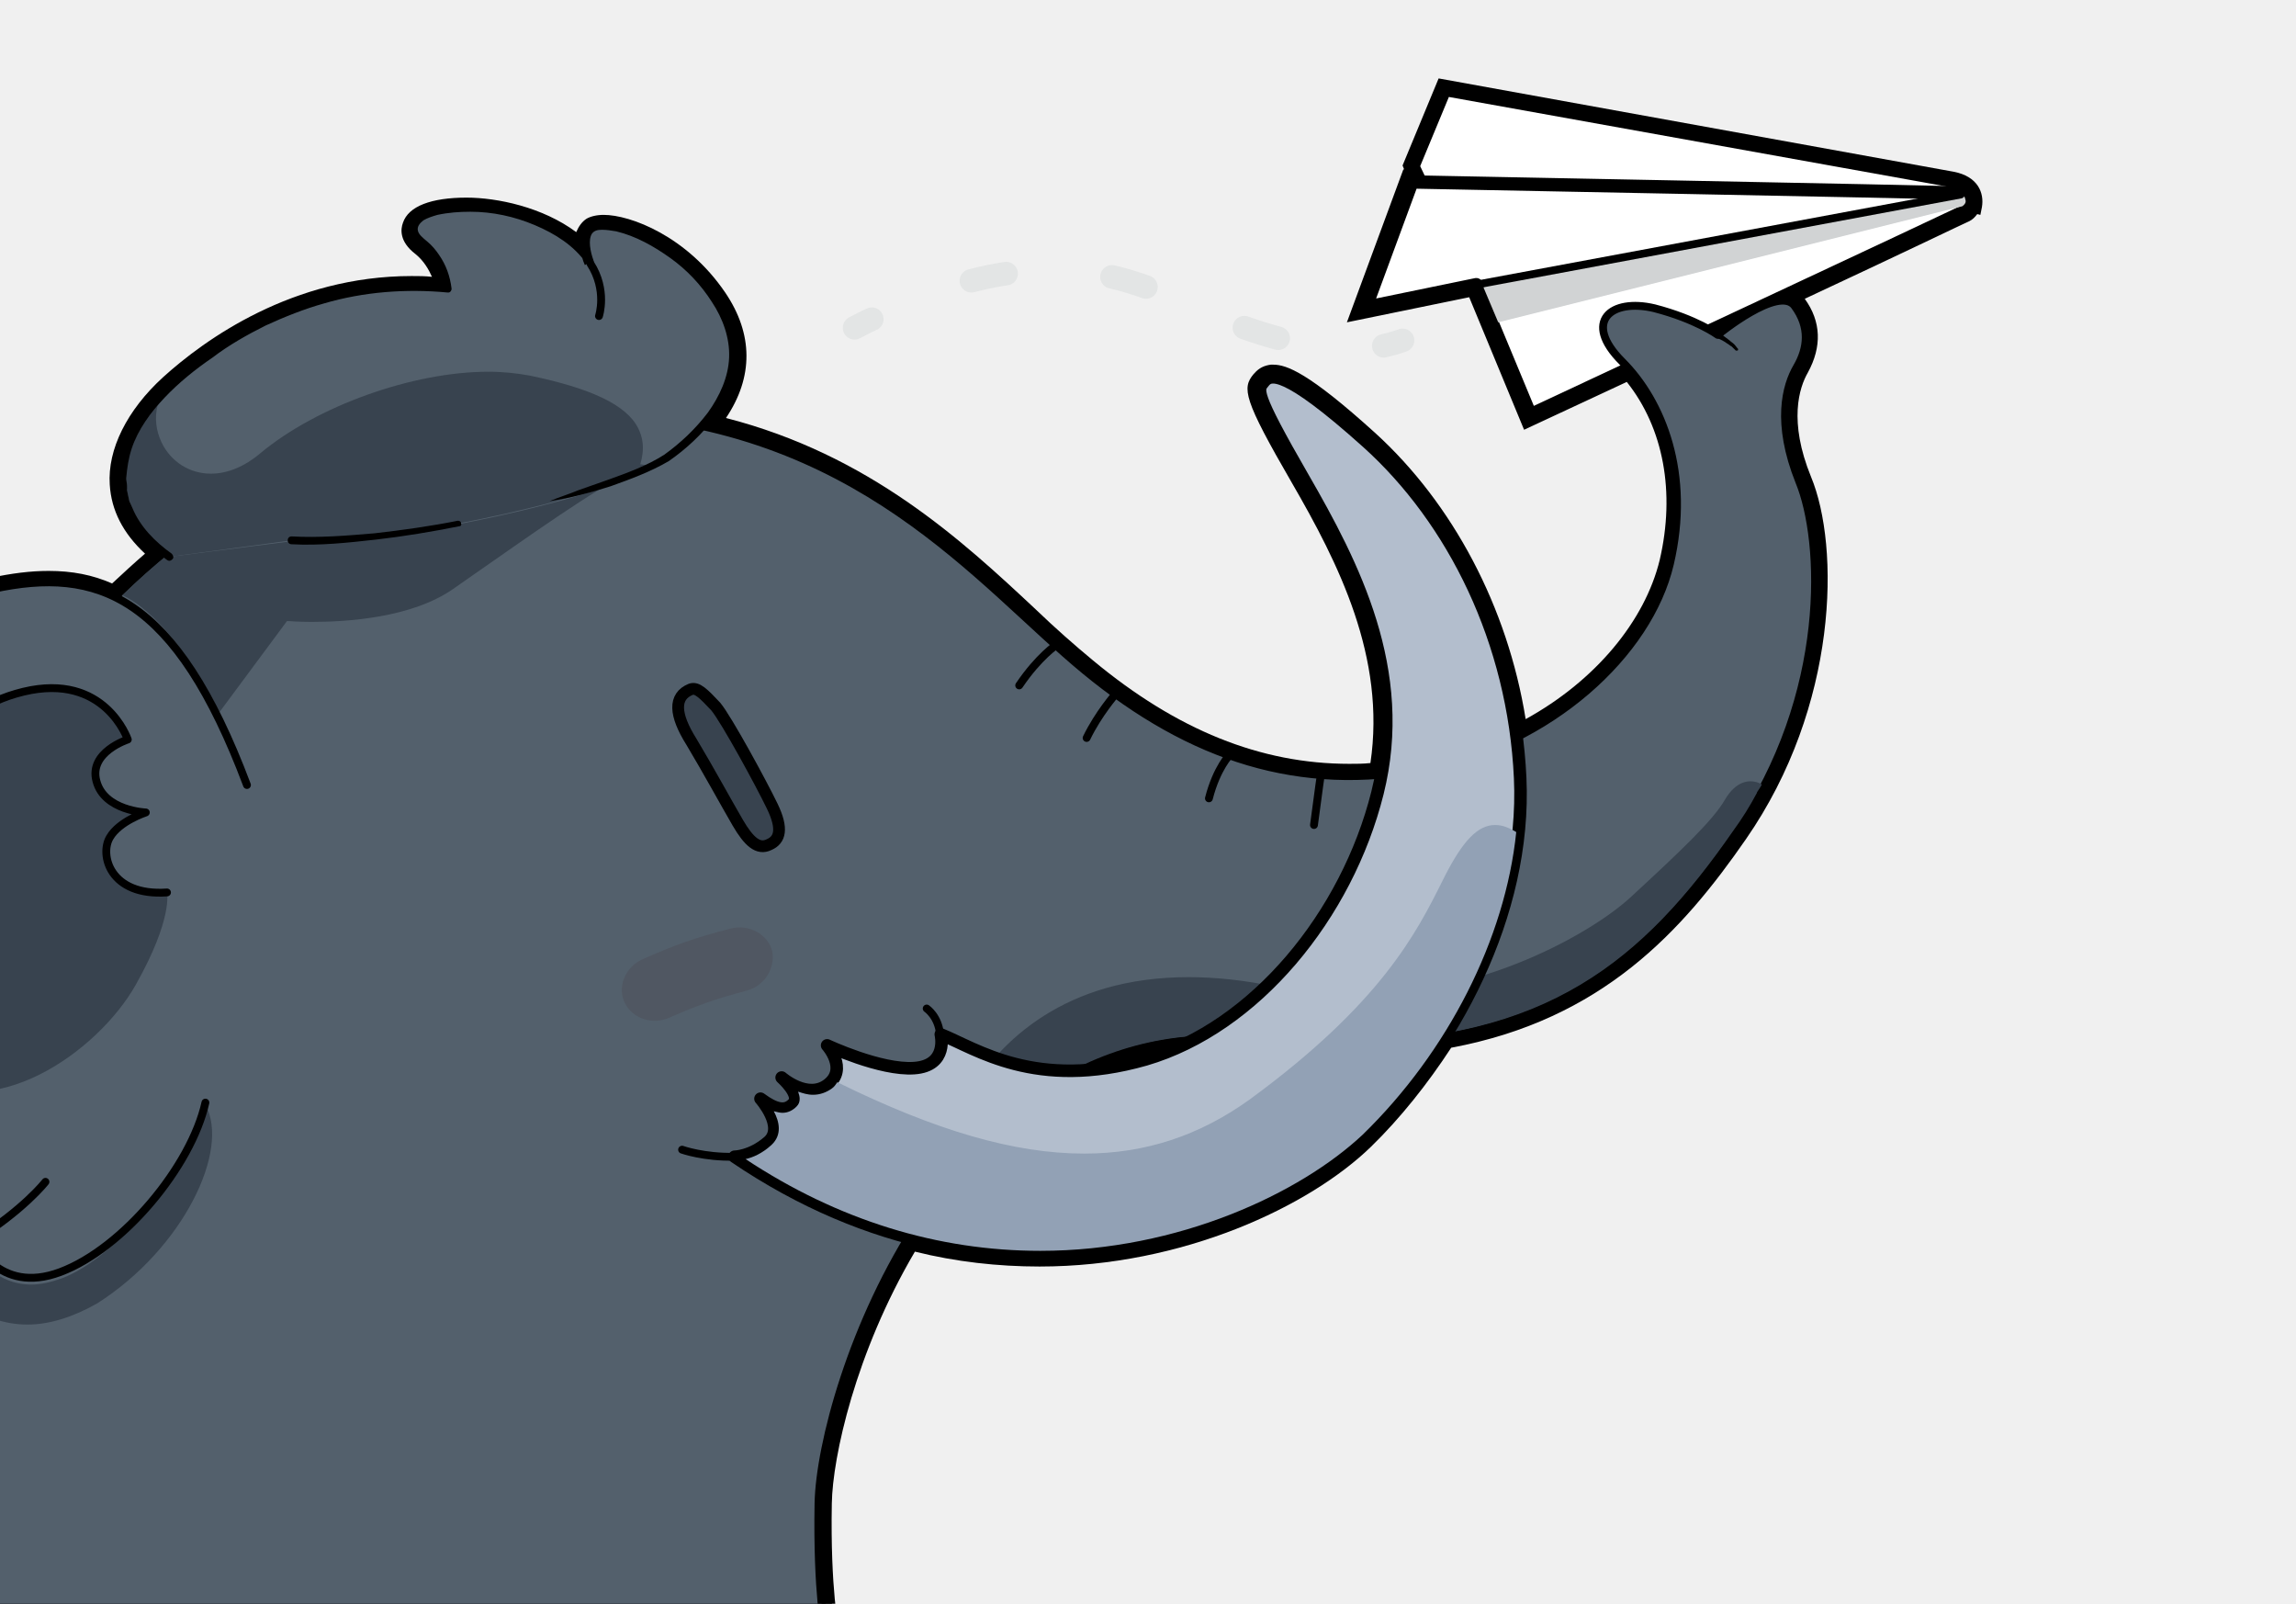
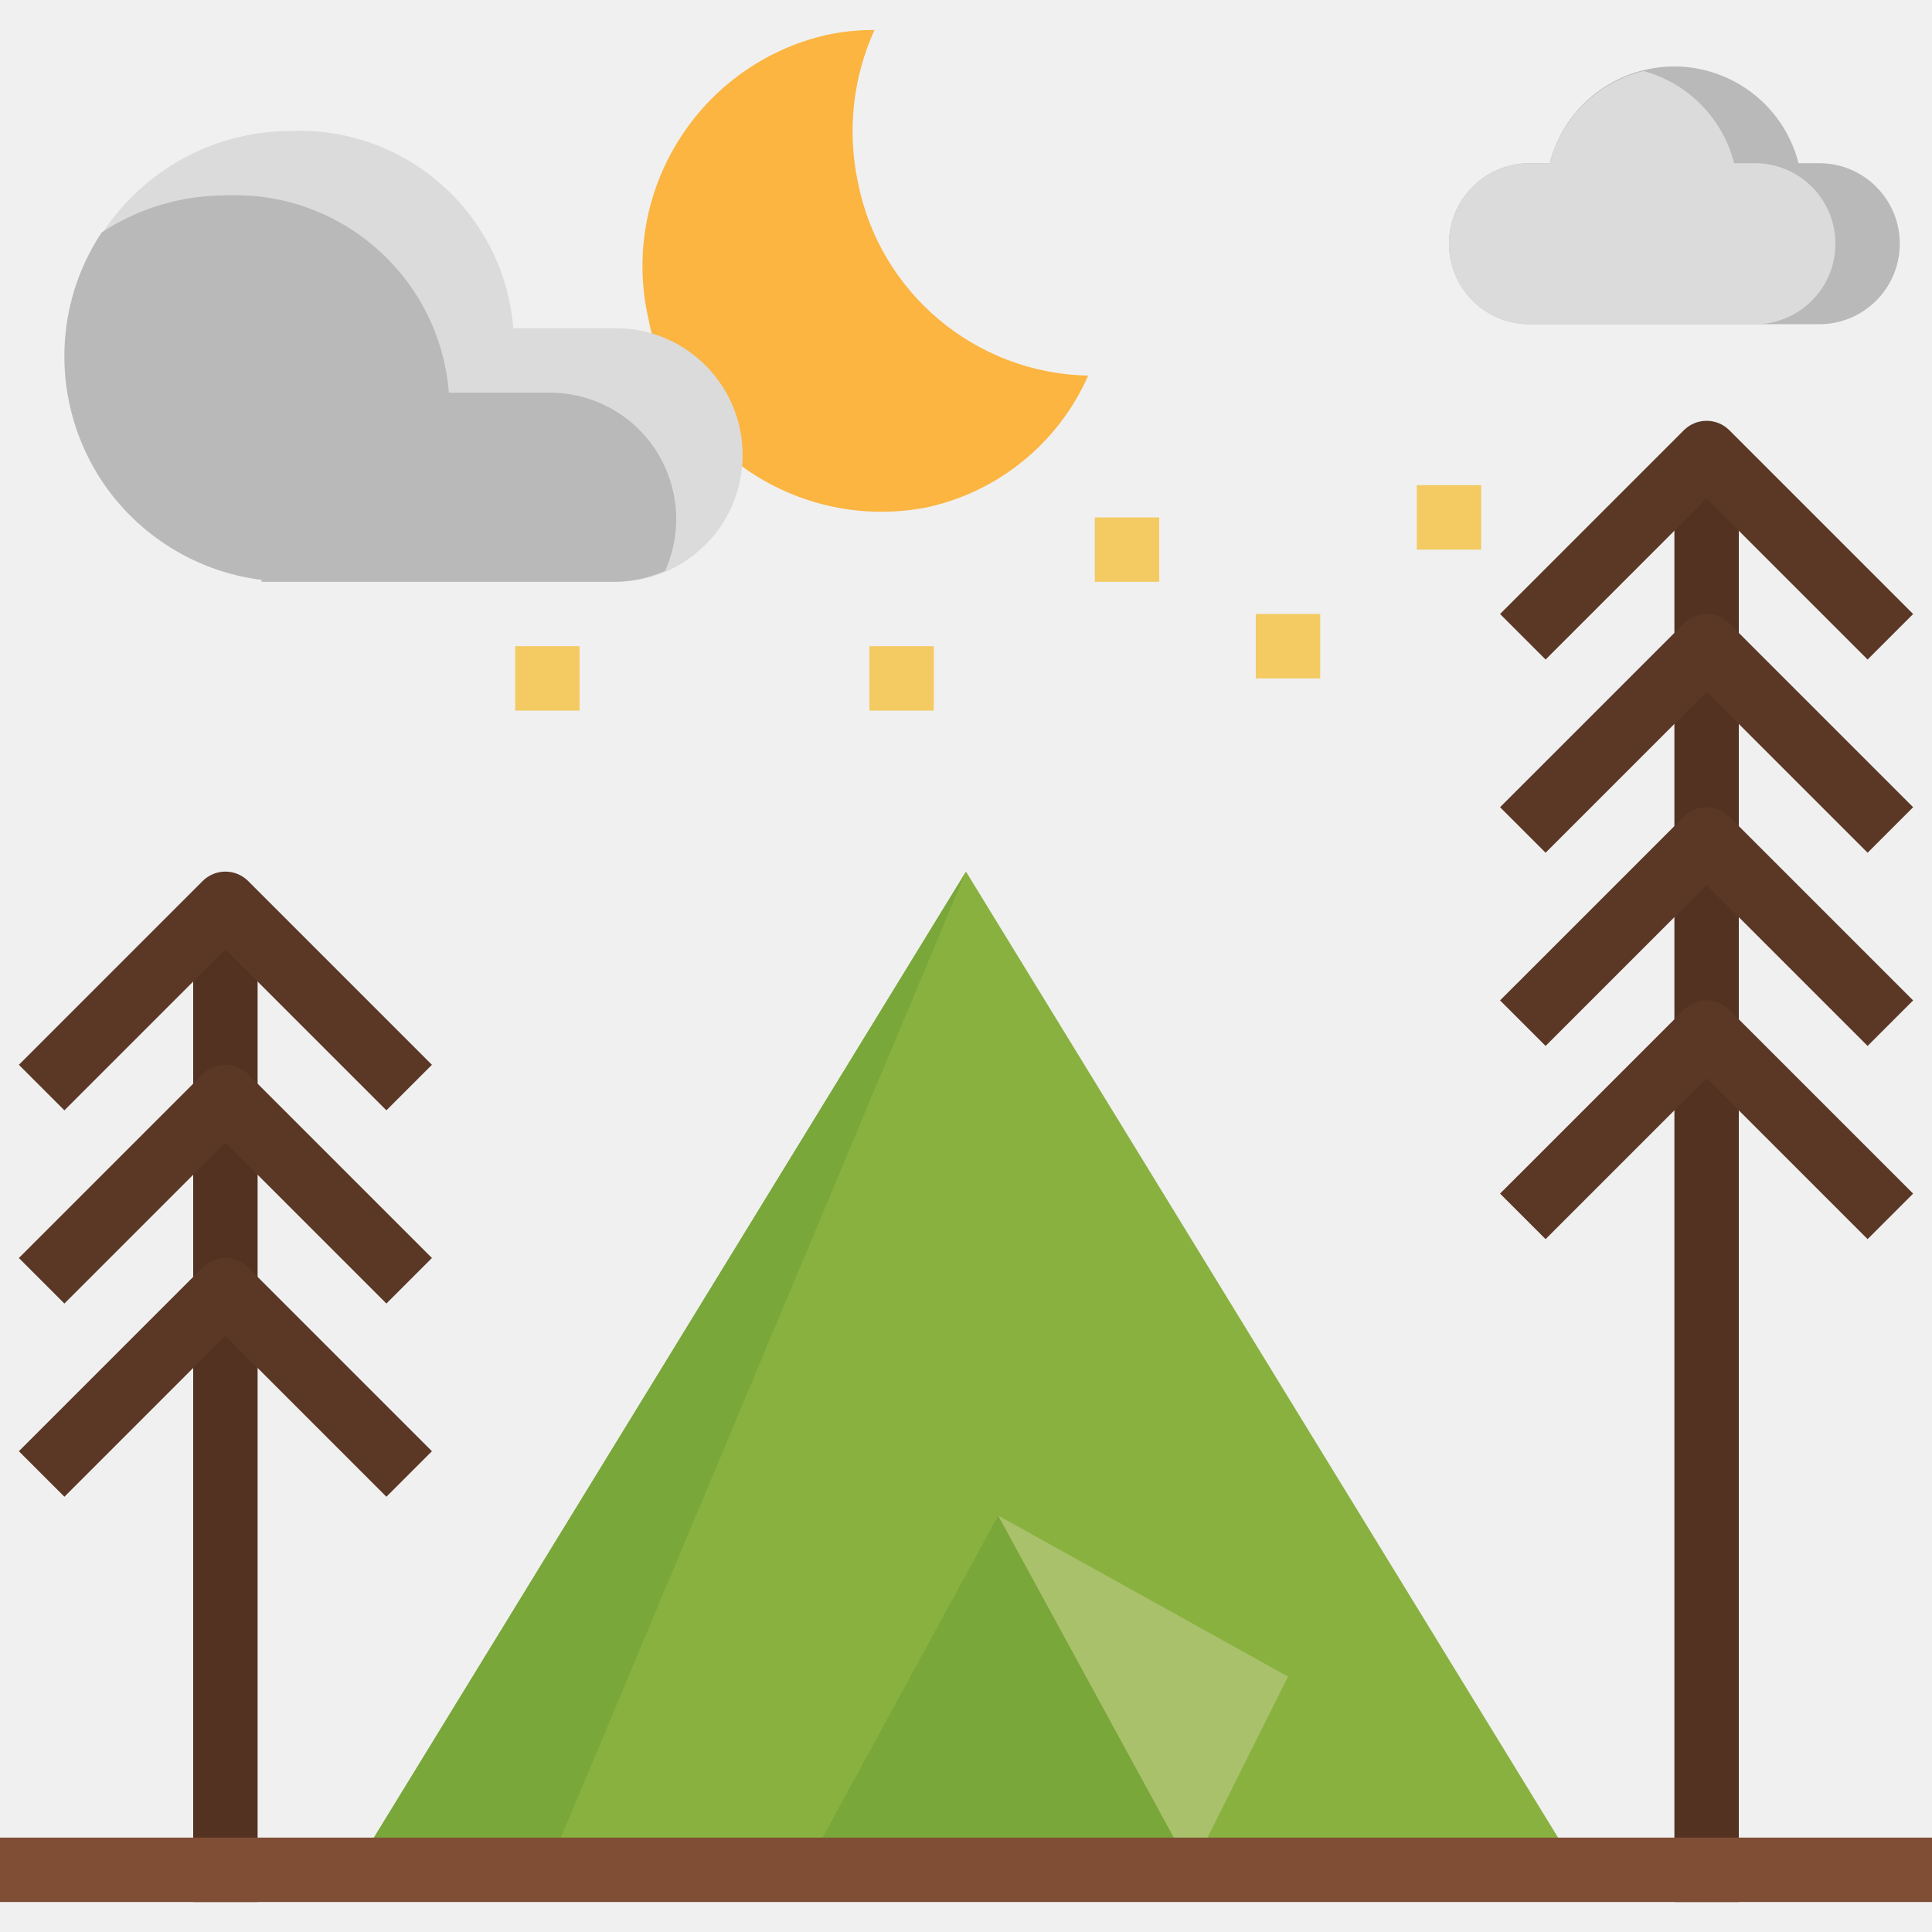
- <svg xmlns="http://www.w3.org/2000/svg" xmlns:xlink="http://www.w3.org/1999/xlink" viewBox="0 0 292.859 204.5" width="292.859" height="204.5">
-   <g transform="translate(-395.9 -820.4)">
-     <defs>
-       <path id="a" d="M395.9 745.1H690.5v279.8H395.9z" />
-     </defs>
-     <clipPath id="b">
-       <use xlink:href="#a" width="100%" height="100%" overflow="visible" />
-     </clipPath>
-     <path class="st53" d="M339.3 1028.6c1.5-3.2 14.4-31.3 27.4-58.8-6-9.3-2-17 1.5-23.7 1.9-3.7 3.8-7.1 3.6-10.4-.8-22 8.1-38.3 22.8-41.6 2.8-.6 5.2-.9 7.5-.9 3 0 5.6.5 8.1 1.6 1.4-1.3 2.8-2.6 4.2-3.8-2.8-2.6-4.3-5.5-4.5-8.8-.3-4.5 2.2-9.5 6.8-13.7 5.3-4.8 16.5-12.9 31.7-12.9.9 0 1.7 0 2.6.1-.4-.9-1-2-2.1-2.9-2.1-1.6-1.9-3.2-1.6-4 .7-2.1 3.6-3.2 8.1-3.2 3.9 0 9.7 1.2 14 4.4.3-.7.7-1.3 1.3-1.7.5-.3 1.3-.5 2.2-.5 3.4 0 10.6 2.7 15.5 9.9 3.6 5.3 3.6 10.8.1 16 18.3 4.7 30.1 15.6 39.5 24.4 2.5 2.4 5 4.6 7.3 6.5 10.7 8.9 21.4 13.2 32.7 13.2.9 0 1.8 0 2.7-.1 2-13.5-4.1-25.5-10-35.7-6.2-10.7-6.4-12.1-4.9-13.9l.1-.1c.6-.7 1.3-1 2.1-1.1h.3c1.7 0 4.5 1 13 8.7 9.9 9 16.9 22.2 19.2 36.5 8.9-4.9 15.2-12.5 17.1-20.3 2-8.6.5-16.8-4.2-22.7l-13.1 6.1-7-16.9-15.6 3.2 7.2-19.5h.1l-.2-.5 4.6-11.1 65.7 11.9c3.1.6 3.9 2.7 3.6 4.5l-.2 1-.4-.1c-.3.4-.6.7-1 .9-.7.3-7.5 3.6-21 9.9 2.1 2.9 2.2 6.1.4 9.4-1.1 1.9-2.5 6.2.4 13.3 3.7 8.9 3.5 29.2-8.3 46.2-8.1 11.7-18.3 23-37.6 26.6-3 4.6-6.5 9-10.2 12.6-7.8 7.6-24 15.3-42.3 15.3-5.3 0-10.7-.6-15.9-1.9-7.6 12.9-10.5 26.2-10.6 32.1-.2 11 .9 16.1.9 16.2l.4 1.8-164.9.8.9-2.3z" clip-path="url(#b)" />
-     <path class="st53" d="M339.8 1028.8c.1-.3 13.9-30.1 27.5-59.1-6.1-9.2-2.1-16.8 1.4-23.5 2-3.7 3.8-7.3 3.7-10.6-.8-21.7 8-37.9 22.4-41 2.7-.6 5.1-.9 7.4-.9 3 0 5.7.5 8.2 1.7 1.6-1.6 3.2-3 4.9-4.4-3-2.6-4.6-5.5-4.8-8.8-.3-4.4 2.1-9.2 6.6-13.3 5.3-4.8 16.4-12.8 31.4-12.8 1.1 0 2.2 0 3.3.1-.3-1.1-1-2.7-2.5-3.8-1.8-1.4-1.7-2.8-1.5-3.4.6-1.8 3.4-2.9 7.6-2.9 4.4 0 10.3 1.5 14.3 4.8.1-.9.6-1.7 1.3-2.1.4-.3 1.1-.4 1.9-.4 3.3 0 10.3 2.6 15.1 9.7 3.6 5.3 3.5 10.9-.3 16.1 18.6 4.6 30.5 15.6 40 24.4 2.6 2.4 5 4.6 7.3 6.5 10.8 8.9 21.6 13.3 33.1 13.3 1 0 2.1 0 3.1-.1 2.2-13.9-4-26.1-10-36.4-6.3-10.9-6.2-11.8-5-13.3l.1-.1c.2-.2.7-.9 1.8-.9h.2c1.5 0 4.2 1 12.7 8.6 10 9.1 17 22.5 19.2 36.9 9.3-5 16-12.8 17.9-20.9 2.1-8.9.4-17.4-4.5-23.4l-13 6.1-6.9-16.8-15.1 3.1 6.8-18.4h.6l-.5-1 4.4-10.6 65.3 11.8c3.5.7 3.3 3.2 3.2 3.9l-.1.5h-.2c-.2.4-.6.8-1 1-.7.3-7.9 3.7-21.6 10.2.1.1.2.2.3.4 2 2.7 2.2 5.8.4 8.9-1.1 2-2.6 6.4.4 13.7 3.6 8.8 3.4 28.8-8.2 45.7-8.1 11.7-18.2 22.9-37.5 26.4-3 4.7-6.5 9.1-10.3 12.7-7.8 7.5-23.7 15.1-42 15.1-5.4 0-10.9-.7-16.1-2-7.7 13.1-10.7 26.7-10.9 32.7-.2 11.1.9 16.2.9 16.3l.3 1.2-163.5.8.5-1.7z" clip-path="url(#b)" />
-     <path d="M577.5 843.7l-1-2.1 3.9-9.4 64.5 11.6c2.4.5 2.5 2 2.4 2.8" clip-path="url(#b)" fill="#fff" stroke="#000" stroke-linecap="round" stroke-linejoin="round" stroke-miterlimit="10" />
-     <path d="M584.2 856.7l6.9 16.6s53.7-25.1 55.5-26c.9-.5 1.5-2.2-1-2.3-2.5-.1-69.6-1.4-69.6-1.4l-5.9 16 14.1-2.9z" clip-path="url(#b)" fill="#fff" stroke="#000" stroke-width="1.7" stroke-linecap="round" stroke-linejoin="round" stroke-miterlimit="10" />
-     <path d="M585.1 857l58.9-11.2 1.4-.5h.4c.8 0 .7.3.8.6.1.3-.1.6-.4.8L587 861.5l-1.9-4.5z" clip-path="url(#b)" fill="#d1d3d4" />
-     <path class="st57" clip-path="url(#b)" fill="none" stroke="#000" stroke-linecap="round" stroke-linejoin="round" stroke-miterlimit="10" d="M584.2 856.7l61.8-11.5" />
-     <path class="st58" d="M388.5 927.9c20-40 49.9-56.3 83.4-54.9 33.6 1.4 48.8 21.7 62.4 32.9 13.6 11.2 27.5 15.6 43.4 12.5 15.9-3.1 28.5-14.6 31.2-26.1 2.7-11.5-1-20.7-6.1-25.8-5.1-5.1-1.4-8.1 4.1-6.8 5.4 1.4 8.1 3.4 8.1 3.4s7.8-6.4 9.8-3.7c2 2.7 1.7 5.4.3 7.8-1.4 2.4-2.7 7.1.3 14.6 3.1 7.5 4.1 27.1-8.1 44.8-12.2 17.6-26.5 30.1-62.1 26.5-38.5-3.9-54.6 44.2-54.9 59-.2 11.5.9 16.5.9 16.5l-160.7.8c.2-.1 33.4-72.4 48-101.5z" clip-path="url(#b)" fill="#53606c" stroke="#000" stroke-linecap="round" stroke-linejoin="round" stroke-miterlimit="10" />
-     <path class="st59" d="M399.4 989.3c-6.1 0-9.9-4.3-10-4.3l-.2-.2-.3.1c-3.1 1-6.1 1.5-9 1.5-6.1 0-11.4-2.2-15.6-6.5 1.4-3 2.9-6.1 4.3-9.1.1.1.1.2.2.3 6.1 8 12.7 9.7 17 9.7 3.2 0 5.6-.9 6.6-1.3.7 1.3 3 4.7 7.5 4.7 1.2 0 2.5-.3 3.9-.8 6.7-2.5 15.7-13.1 18.3-22.1 3.2 5.7-2.8 18.3-13.8 25.3-3 1.7-6 2.7-8.9 2.7zm24.5-78.1c-5.7-11.1-10.8-14.2-12.4-14.9 15.7-15.3 34.7-23 56.6-23 1.3 0 2.5 0 3.8.1 2.1.1 4.2.3 6.4.5 1.5 2.7-.4 5.6-.8 6.3-3 .8-11.2 6.5-18.5 11.6-1.9 1.3-3.7 2.6-5.3 3.7-5.3 3.7-13.6 4.2-18 4.2-1.8 0-2.9-.1-2.9-.1h-.3l-8.6 11.6zm95.3 49c4.2-7.1 12.6-15.2 28.3-15.2 3.5 0 7.2.4 11 1.2 3.4.7 7 1.1 10.6 1.1 15.9 0 29.8-7.9 34.8-12.5 6.5-6 10.5-9.8 12-12.4 1.4-2.4 3.2-2.8 4.7-2 .1.1-.7 1.1-.6 1.1-.9 1.7-1.9 3.3-3 4.8-11.5 16.6-23.9 26.9-50 26.9-3.6 0-7.5-.2-11.6-.6-1.5-.2-3-.2-4.4-.2-9.4 0-18.1 3.2-25.9 9.4l-5.9-1.6z" clip-path="url(#b)" fill="#38434f" />
-     <path class="st58" d="M427.4 920.5c-9.1-24.2-19-27.9-32.4-25-13.4 3-22.4 18-21.6 40 .4 10.2-15.5 20.5-4.3 35s23.5 8 23.5 8 3 7.1 11 4.1 16.7-13.5 18.5-21.6" clip-path="url(#b)" fill="#53606c" stroke="#000" stroke-linecap="round" stroke-linejoin="round" stroke-miterlimit="10" />
-     <path class="st59" d="M417.2 934.2c-7.3.5-8.6-4.8-7.3-7 1.2-2.1 4.6-3.2 4.6-3.2s-5.3-.2-6.3-4c-1-3.7 4-5.3 4-5.3s-2.9-8.6-13.3-6.1-14.4 11.7-14.2 19c.6 15.3-10.2 22.8 0 29.7 10.1 6.9 23.7-2.8 28.5-11.3 4.8-8.5 4-11.8 4-11.8z" clip-path="url(#b)" fill="#38434f" />
-     <path class="st57" d="M392.6 978.6c6.3-3.9 9.1-7.5 9.1-7.5m15.5-36.9c-7.3.5-8.6-4.8-7.3-7 1.2-2.1 4.6-3.2 4.6-3.2s-5.3-.2-6.3-4c-1-3.7 4-5.3 4-5.3s-2.9-8.6-13.3-6.1-14.6 11.7-14.2 19" clip-path="url(#b)" fill="none" stroke="#000" stroke-linecap="round" stroke-linejoin="round" stroke-miterlimit="10" />
-     <path d="M417.5 891.4c-9.8-6.9-6.2-16 .3-21.8 6.5-5.8 19-14 35.2-12.2 0 0-.2-3.5-3.1-5.8s-.5-4.5 5.5-4.5 12.9 2.6 15.8 6.9c0 0-1.4-3.2.4-4.4 1.8-1.2 10.2 1 15.6 9s1.1 14.9-5.2 19.9c-6.3 5-36.2 11.6-48.8 10.9" clip-path="url(#b)" fill="#53606c" />
-     <g class="st53" clip-path="url(#b)">
-       <path class="st36" d="M459.5 878.7c-11.1.6-22.1 3.3-32.9 6.1-4.1 1.1-8.2 2.2-12.4 2-.4 0-.8-.1-1.3-.1 1 1.6 2.5 3.2 4.6 4.7l15.6-2.1c11.3.7 37-4.7 46.4-9.4-6.5-1.1-13.3-1.5-20-1.2z" fill="#38434f" />
-     </g>
-     <path class="st59" d="M417.5 890.8c-3.5-2.5-5.3-5.5-5.5-8.8-.2-3.2 1.2-6.7 4-9.9-.4 1.6-.2 3.2.5 4.7 1.2 2.5 3.6 4 6.3 4 2.1 0 4.3-.9 6.3-2.6 7.2-6 19.4-10.4 29.1-10.4 1.9 0 3.7.2 5.3.5 7.7 1.6 12.3 3.7 13.8 6.7.8 1.6.8 3.3 0 5.4-10.1 4.3-31.2 8.6-42.1 8.6-.7 0-1.4 0-2.1-.1-1.4-.1-2.8-.1-4-.1-7.5-.1-10.6 1.4-11.6 2z" clip-path="url(#b)" fill="#38434f" />
-     <path class="st57" d="M471.2 854c2.2 3.4 1.1 6.7 1.1 6.7" clip-path="url(#b)" fill="none" stroke="#000" stroke-linecap="round" stroke-linejoin="round" stroke-miterlimit="10" />
-     <path d="M489.6 967.9c34.6 23.5 68.7 8.7 80.2-2.4 11.4-11.1 20.8-28.5 20-45.9-.8-17.4-8.5-32.9-19.5-42.8-10.7-9.6-12.4-8.7-13.2-7.7-.8 1-1.4 1.1 5 12.2s13.4 24.6 9.5 40.2c-3.9 15.6-15.6 29.9-29.6 34-14 4-21.6-1.4-26.1-3.2 0 0 1 4-3.4 4.3-4.3.3-11.1-2.9-11.1-2.9s2.7 3 .1 5-5.9-.9-5.9-.9 2.5 2.2 1.5 3.3c-1 1.1-2.3.8-4.2-.6 0 0 3.2 3.6 1 5.5s-4.3 1.9-4.3 1.9z" clip-path="url(#b)" fill="#b3becd" stroke="#000" stroke-width="1.6" stroke-linecap="round" stroke-linejoin="round" stroke-miterlimit="10" />
-     <path d="M528.6 979.9c-13.1 0-25.8-3.9-37.6-11.7.9-.2 2.1-.7 3.3-1.8 1.4-1.3 1-3 .3-4.3.4.1.8.2 1.1.2.7 0 1.3-.3 1.8-.8.3-.3.4-.6.4-1 0-.3-.1-.6-.2-.9.6.2 1.2.4 1.9.4.9 0 1.7-.3 2.4-.8.3-.2.5-.5.7-.8 12.6 6.2 22.6 9.1 31.5 9.1 7.8 0 14.7-2.3 21.1-6.9 16.8-12.3 21.3-21.3 24.6-27.9l.3-.6c2.3-4.5 4.2-6.5 6.4-6.5.9 0 1.7.3 2.7.9-1.4 13.6-8.7 28-19.6 38.6-7.9 7.4-23.4 14.8-41.1 14.8z" clip-path="url(#b)" fill="#92a1b5" />
-     <path class="st57" d="M489.6 967.9c-3.9.1-6.7-.9-6.7-.9" clip-path="url(#b)" fill="none" stroke="#000" stroke-linecap="round" stroke-linejoin="round" stroke-miterlimit="10" />
-     <path d="M484 908.3c-2.2.9-2.1 3.2.1 6.7 2.1 3.5 4.5 7.9 5.9 10.3 1.4 2.4 2.6 3.5 4 2.8 1.4-.6 1.8-2 .4-4.9-1.4-2.9-5.8-11-7.2-12.7-1.6-1.7-2.4-2.5-3.2-2.2z" clip-path="url(#b)" fill="#38434f" stroke="#000" stroke-width="1.5" stroke-linecap="round" stroke-linejoin="round" stroke-miterlimit="10" />
-     <path class="st57" d="M525.9 907.8c2.5-3.7 4.8-5.2 4.8-5.2m3.8 11.9c1.5-3.1 3.7-5.6 3.7-5.6m11.9 13.3c1-3.9 2.7-5.6 2.7-5.6m10.7 9c.6-4.6.9-6.6.9-6.6" clip-path="url(#b)" fill="none" stroke="#000" stroke-linecap="round" stroke-linejoin="round" stroke-miterlimit="10" />
-     <g class="st53" clip-path="url(#b)">
-       <path class="st49" d="M504.9 862.2c.8-.4 1.5-.8 2.2-1.1" fill="none" stroke="#e3e5e5" stroke-width="3" stroke-linecap="round" stroke-linejoin="round" />
-       <path d="M519.8 856.2c13.6-3.5 22.1.5 28.2 3.3 5.3 2.4 11.6 4.7 17.6 5.3" fill="none" stroke="#e3e5e5" stroke-width="3" stroke-linecap="round" stroke-linejoin="round" stroke-dasharray="4.529,13.586" />
-       <path class="st49" d="M572.4 864.5c.8-.2 1.6-.4 2.4-.7" fill="none" stroke="#e3e5e5" stroke-width="3" stroke-linecap="round" stroke-linejoin="round" />
-     </g>
-     <g class="st53" clip-path="url(#b)">
-       <path d="M491.2 946.7c-4.1 1.1-6.1 1.8-10 3.5-2.1.9-4.6.1-5.6-1.9s0-4.6 2.3-5.6c4.3-1.9 6.6-2.7 11.2-3.9 2.4-.6 4.8.8 5.3 2.9.4 2.2-1 4.4-3.2 5z" fill="#505762" />
-     </g>
-     <path class="st57" d="M515.8 952.3c-.2-2.3-1.7-3.3-1.7-3.3" clip-path="url(#b)" fill="none" stroke="#000" stroke-linecap="round" stroke-linejoin="round" stroke-miterlimit="10" />
-     <g class="st53" clip-path="url(#b)">
-       <path d="M454.5 887.5c-3.5.7-7.1 1.3-10.6 1.7-3.6.4-7.2.8-10.8.6-.3 0-.5-.2-.5-.5s.2-.5.5-.5c3.5.2 7.1-.1 10.6-.4 3.5-.4 7.1-.9 10.6-1.6.2 0 .4.1.4.3.1.2 0 .4-.2.4z" />
-     </g>
-     <g class="st53" clip-path="url(#b)">
-       <path d="M417.2 891.8c-2.2-1.6-4.3-3.6-5.4-6.2l-.4-1-.2-1-.1-.5v-.5c0-.4-.1-.7-.1-1.1 0-1.4.2-2.8.7-4.1.9-2.6 2.6-4.9 4.4-6.9 1.9-2 4-3.6 6.2-5.2s4.6-2.9 7-4.1c2.4-1.2 5-2.2 7.6-2.9 5.2-1.5 10.7-1.9 16.1-1.4l-.6.5c-.2-1.3-.7-2.7-1.4-3.8-.4-.6-.8-1.1-1.4-1.5-.5-.5-1.2-1-1.5-1.9-.1-.2-.1-.5-.1-.7.1-.2.1-.5.2-.7.2-.4.6-.7.9-.9.7-.5 1.4-.7 2.2-.9 1.5-.3 3-.4 4.4-.4 2.9.1 5.9.7 8.6 1.8 2.7 1.1 5.3 2.8 7.1 5.3l-.9.5c-.3-.7-.5-1.3-.5-2.1-.1-.7 0-1.5.4-2.3.3-.3.5-.7 1-.8.2-.1.4-.1.6-.2.2 0 .4-.1.6-.1.7 0 1.4.1 2.1.2 1.4.3 2.6.8 3.9 1.4 1.2.6 2.4 1.3 3.5 2.1 2.2 1.6 4.1 3.6 5.6 5.9.7 1.2 1.4 2.4 1.8 3.7.3.6.4 1.3.5 2 .1.3.1.7.1 1v1c-.1 2.8-1.3 5.5-3 7.6-1.7 2.2-3.6 4-5.9 5.6-2.4 1.4-4.9 2.3-7.4 3.2-2.5.8-5.1 1.5-7.8 1.9 1.2-.5 2.5-.9 3.7-1.4l3.7-1.3c2.5-.9 5-1.8 7.2-3.2 2.1-1.5 4-3.3 5.6-5.4 1.5-2.1 2.6-4.5 2.7-7 .1-2.5-.8-5-2.2-7.1-1.4-2.2-3.2-4.1-5.3-5.6-2.1-1.5-4.4-2.8-6.9-3.4-.6-.1-1.2-.2-1.8-.2-.6 0-1 .1-1.3.5-.5.8-.2 2.3.2 3.4.1.3 0 .5-.3.6-.2.1-.4 0-.6-.2-1.6-2.3-4-3.8-6.6-4.9-2.6-1.1-5.4-1.7-8.2-1.7-1.4 0-2.8.1-4.2.4-.7.2-1.3.4-1.8.7-.5.4-.8.8-.7 1.3.1.5.6.9 1.2 1.4.6.5 1.1 1.1 1.5 1.7.9 1.3 1.4 2.7 1.6 4.3 0 .3-.2.5-.4.5h-.1c-5.3-.5-10.7-.1-15.8 1.4-2.5.7-5 1.7-7.4 2.8-2.4 1.2-4.7 2.5-6.8 4.1-2.2 1.5-4.3 3.2-6.1 5.1-1.8 1.9-3.4 4.1-4.2 6.5-.4 1.2-.6 2.5-.7 3.8 0 .3.1.6.1 1v.5l.1.5.2.9.4.9c1 2.4 2.9 4.3 5 5.8.2.2.3.5.1.7-.2.2-.4.3-.7.1z" />
-     </g>
-     <g class="st53" clip-path="url(#b)">
-       <path class="st36" d="M615.1 863.2c2 1.2 2.3 1.8 2.3 1.8" fill="#38434f" />
-       <path d="M615.3 862.9l1.2.9c.2.2.4.3.6.5.2.2.3.4.5.6 0 .1 0 .2-.1.2h-.2l-.5-.5c-.2-.1-.4-.3-.6-.4-.4-.3-.8-.5-1.3-.7-.2-.1-.2-.3-.1-.5s.2-.2.5-.1c-.1 0-.1 0 0 0z" />
-     </g>
+ <svg xmlns="http://www.w3.org/2000/svg" version="1.1" id="Capa_1" x="0px" y="0px" viewBox="0 0 480 480" style="enable-background:new 0 0 480 480;" xml:space="preserve">
+   <path style="fill:#89B140;" d="M392,464.548H88l152-248L392,464.548z" />
+   <path style="fill:#79A73A;" d="M248,376.548l-48,88h96L248,376.548z" />
+   <path style="fill:#AAC16B;" d="M248,376.548l72,40l-24,48L248,376.548z" />
+   <path style="fill:#79A73A;" d="M240,216.548l-152,248h48L240,216.548z" />
+   <g>
+     <path style="fill:#533222;" d="M416,112.548h16v360h-16V112.548z" />
+     <path style="fill:#533222;" d="M48,224.548h16v248H48V224.548z" />
  </g>
+   <path style="fill:#804D35;" d="M0,456.548h480v16H0V456.548z" />
+   <path style="fill:#B9B9B9;" d="M452,40.548h-5.16c-4.344-17.072-21.705-27.389-38.777-23.045  c-11.194,2.848-19.973,11.526-22.951,22.685c0,0.12,0,0.24-0.056,0.36H380c-11.046,0-20,8.954-20,20s8.954,20,20,20h72  c11.046,0,20-8.954,20-20S463.046,40.548,452,40.548z" />
+   <path style="fill:#DBDBDB;" d="M456,60.548c0-11.046-8.954-20-20-20h-5.16c-2.823-11.122-11.411-19.865-22.48-22.888h-0.096  c-11.238,2.754-20.1,11.383-23.152,22.544c0,0.12,0,0.24-0.056,0.36H380c-11.046,0-20,8.954-20,20s8.954,20,20,20h56  c11.046,0,20-8.954,20-20C456,60.559,456,60.554,456,60.548L456,60.548z" />
+   <path style="fill:#FBB540;" d="M213.152,45.348c-2.715-12.746-1.277-26.027,4.104-37.896c-3.978-0.019-7.947,0.386-11.84,1.208  c-31.74,7.283-51.57,38.914-44.296,70.656c6.159,31.973,37.064,52.904,69.04,46.76c17.868-3.853,32.811-16.03,40.192-32.752  C242.381,92.758,218.578,72.793,213.152,45.348z" />
+   <path style="fill:#DBDBDB;" d="M152.496,81.548H127.52c-2.277-28.626-26.832-50.298-55.52-49  C41.073,32.72,16.14,57.93,16.311,88.857c0.155,27.984,20.944,51.558,48.689,55.211v0.48h87.496  c17.397,0.277,31.725-13.601,32.002-30.998S170.897,81.826,153.5,81.548C153.165,81.543,152.831,81.543,152.496,81.548  L152.496,81.548z" />
+   <path style="fill:#B9B9B9;" d="M136.496,97.548H111.52c-2.278-28.626-26.832-50.298-55.52-49c-10.94-0.011-21.641,3.2-30.768,9.232  c-17.001,25.794-9.874,60.486,15.92,77.487c7.169,4.725,15.329,7.736,23.848,8.801v0.48h87.496c4.399-0.008,8.747-0.943,12.76-2.744  c7.091-15.835,0.003-34.421-15.832-41.512C145.358,98.471,140.951,97.536,136.496,97.548z" />
+   <g>
+     <path style="fill:#F4CA62;" d="M272,128.548h16v16h-16V128.548z" />
+     <path style="fill:#F4CA62;" d="M216,160.548h16v16h-16V160.548z" />
+     <path style="fill:#F4CA62;" d="M128,160.548h16v16h-16V160.548z" />
+     <path style="fill:#F4CA62;" d="M352,120.548h16v16h-16V120.548z" />
+     <path style="fill:#F4CA62;" d="M312,152.548h16v16h-16V152.548z" />
+   </g>
+   <g>
+     <path style="fill:#5B3726;" d="M96,323.86l-40-40l-40,40L4.688,312.548l45.656-45.656c3.124-3.123,8.188-3.123,11.312,0   l45.656,45.656L96,323.86z" />
+     <path style="fill:#5B3726;" d="M96,275.86l-40-40l-40,40L4.688,264.548l45.656-45.656c3.124-3.123,8.188-3.123,11.312,0   l45.656,45.656L96,275.86z" />
+     <path style="fill:#5B3726;" d="M96,371.86l-40-40l-40,40L4.688,360.548l45.656-45.656c3.124-3.123,8.188-3.123,11.312,0   l45.656,45.656L96,371.86z" />
+     <path style="fill:#5B3726;" d="M464,211.86l-40-40l-40,40l-11.312-11.312l45.656-45.656c3.124-3.123,8.188-3.123,11.312,0   l45.656,45.656L464,211.86z" />
+     <path style="fill:#5B3726;" d="M464,163.86l-40-40l-40,40l-11.312-11.312l45.656-45.656c3.124-3.123,8.188-3.123,11.312,0   l45.656,45.656L464,163.86z" />
+     <path style="fill:#5B3726;" d="M464,259.86l-40-40l-40,40l-11.312-11.312l45.656-45.656c3.124-3.123,8.188-3.123,11.312,0   l45.656,45.656L464,259.86z" />
+     <path style="fill:#5B3726;" d="M464,307.86l-40-40l-40,40l-11.312-11.312l45.656-45.656c3.124-3.123,8.188-3.123,11.312,0   l45.656,45.656L464,307.86z" />
+   </g>
+   <g>
+ </g>
+   <g>
+ </g>
+   <g>
+ </g>
+   <g>
+ </g>
+   <g>
+ </g>
+   <g>
+ </g>
+   <g>
+ </g>
+   <g>
+ </g>
+   <g>
+ </g>
+   <g>
+ </g>
+   <g>
+ </g>
+   <g>
+ </g>
+   <g>
+ </g>
+   <g>
+ </g>
+   <g>
+ </g>
</svg>
